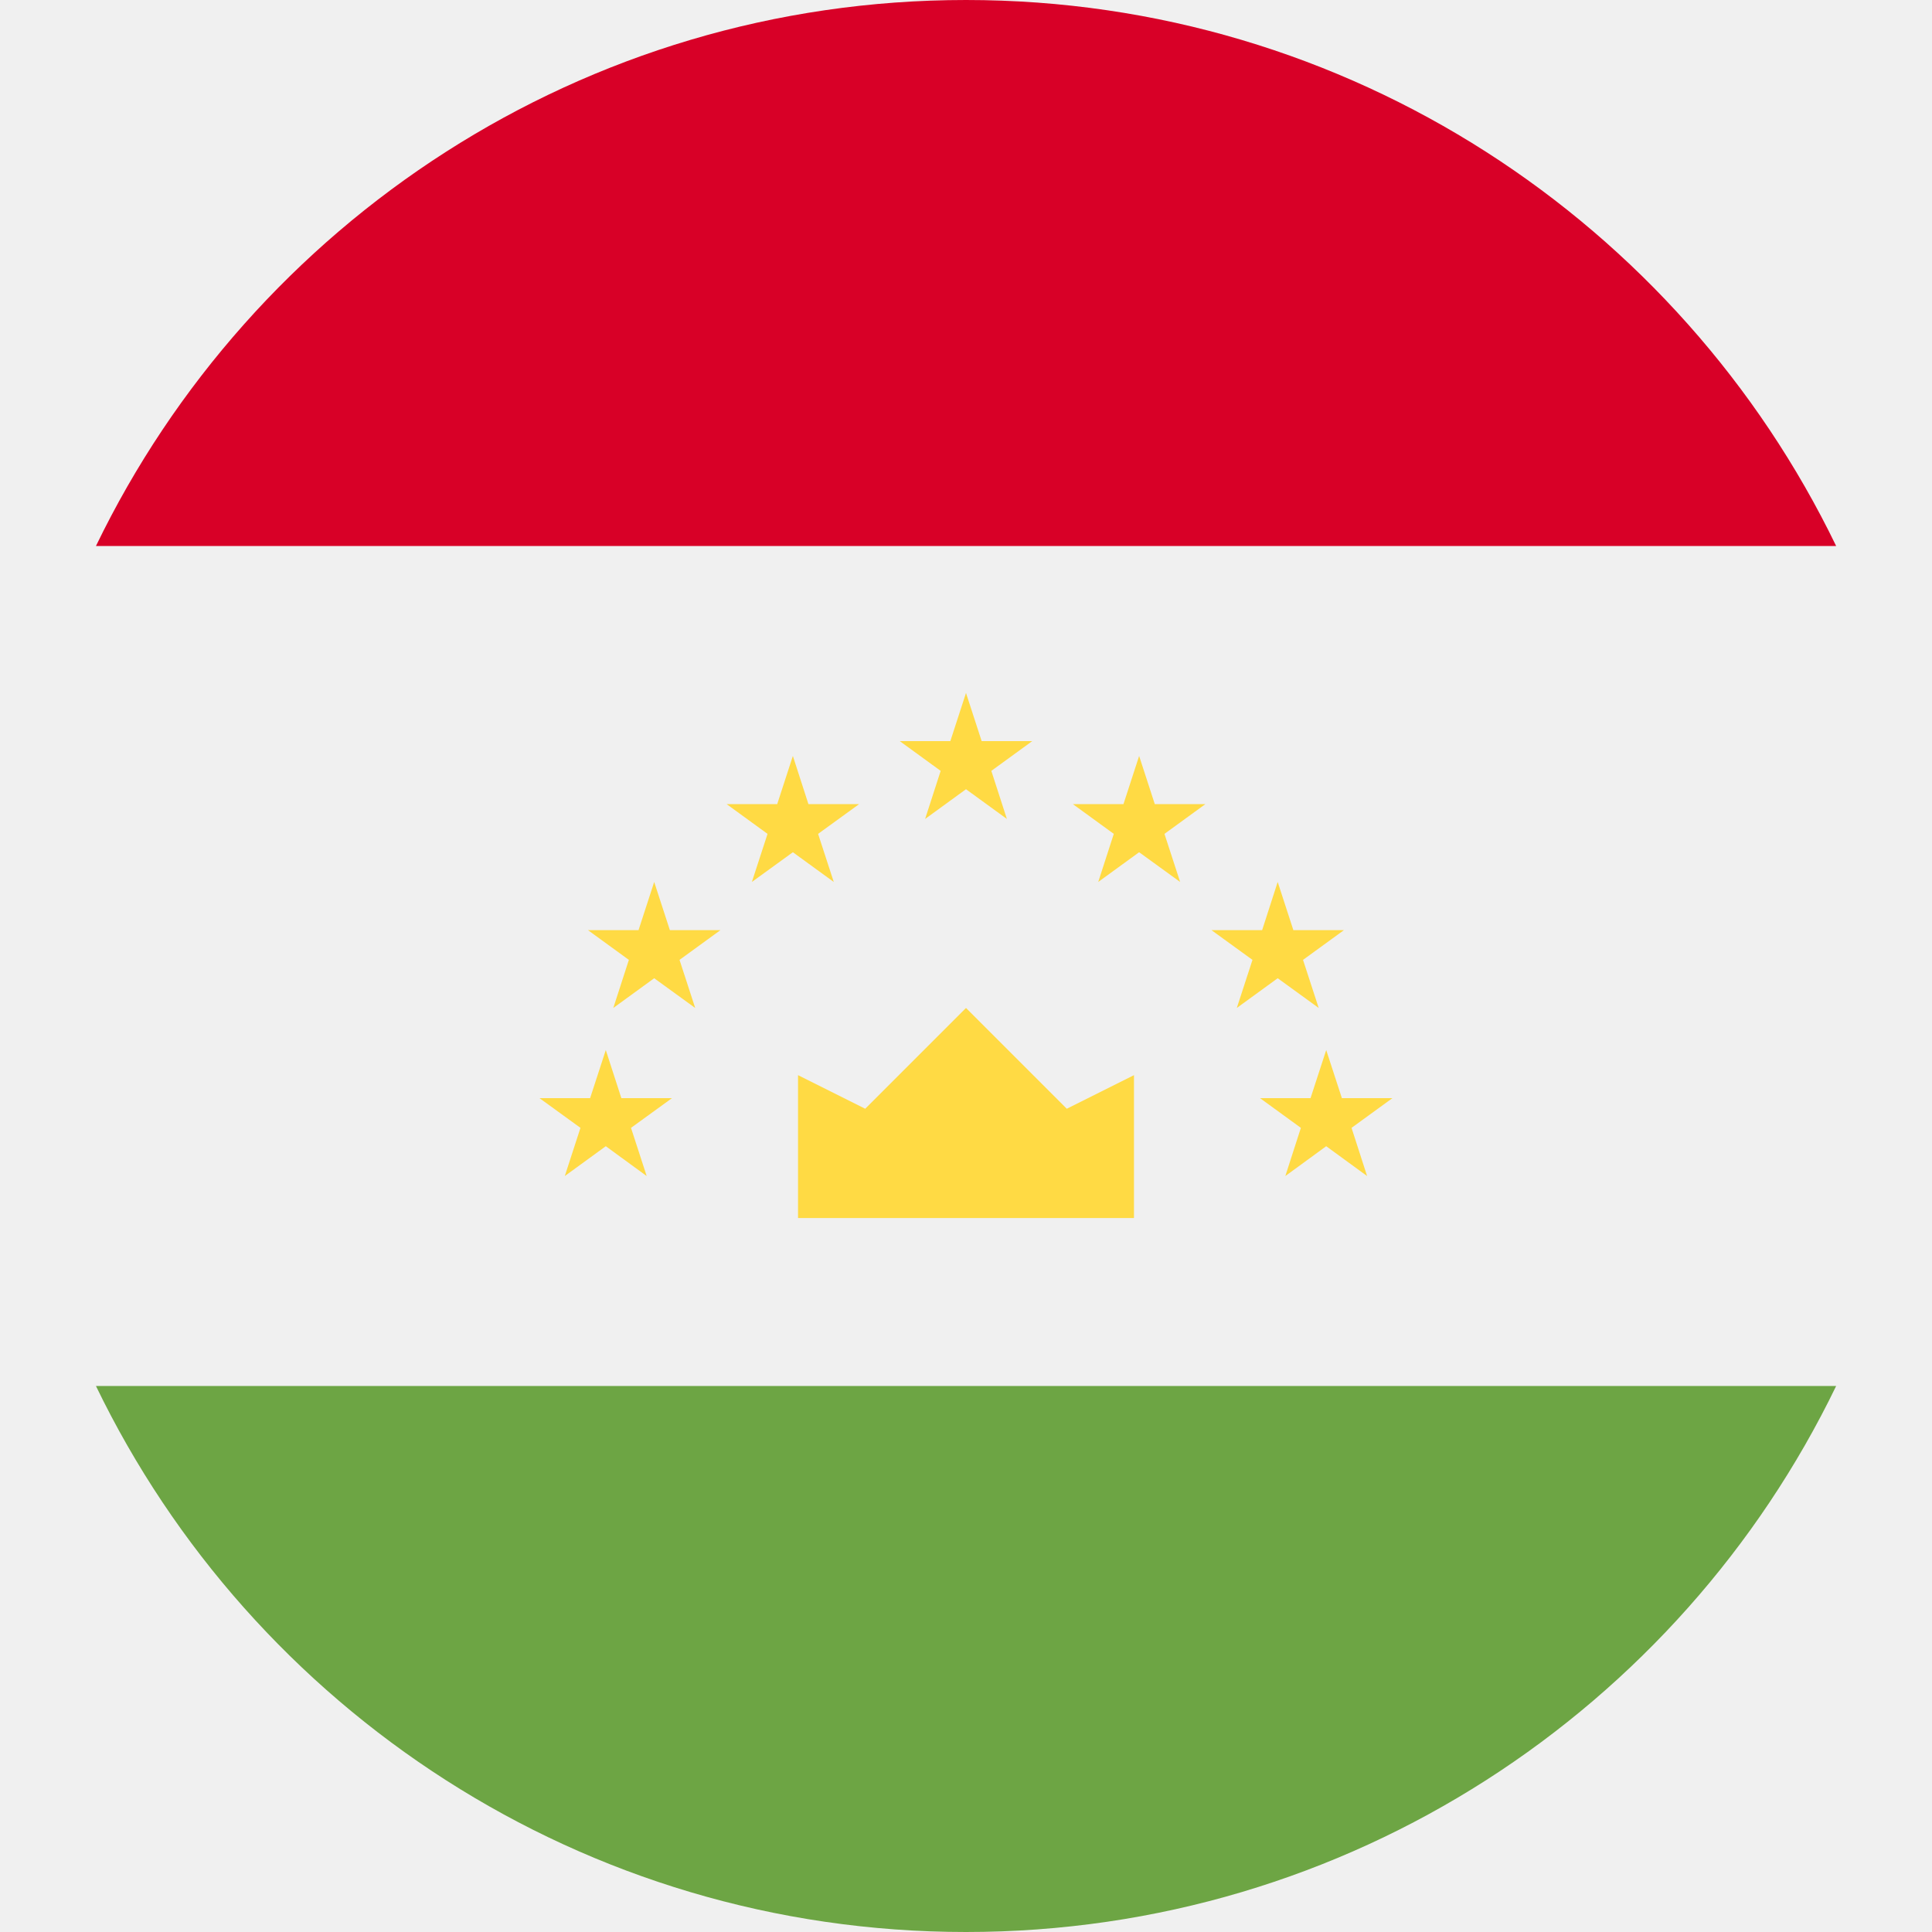
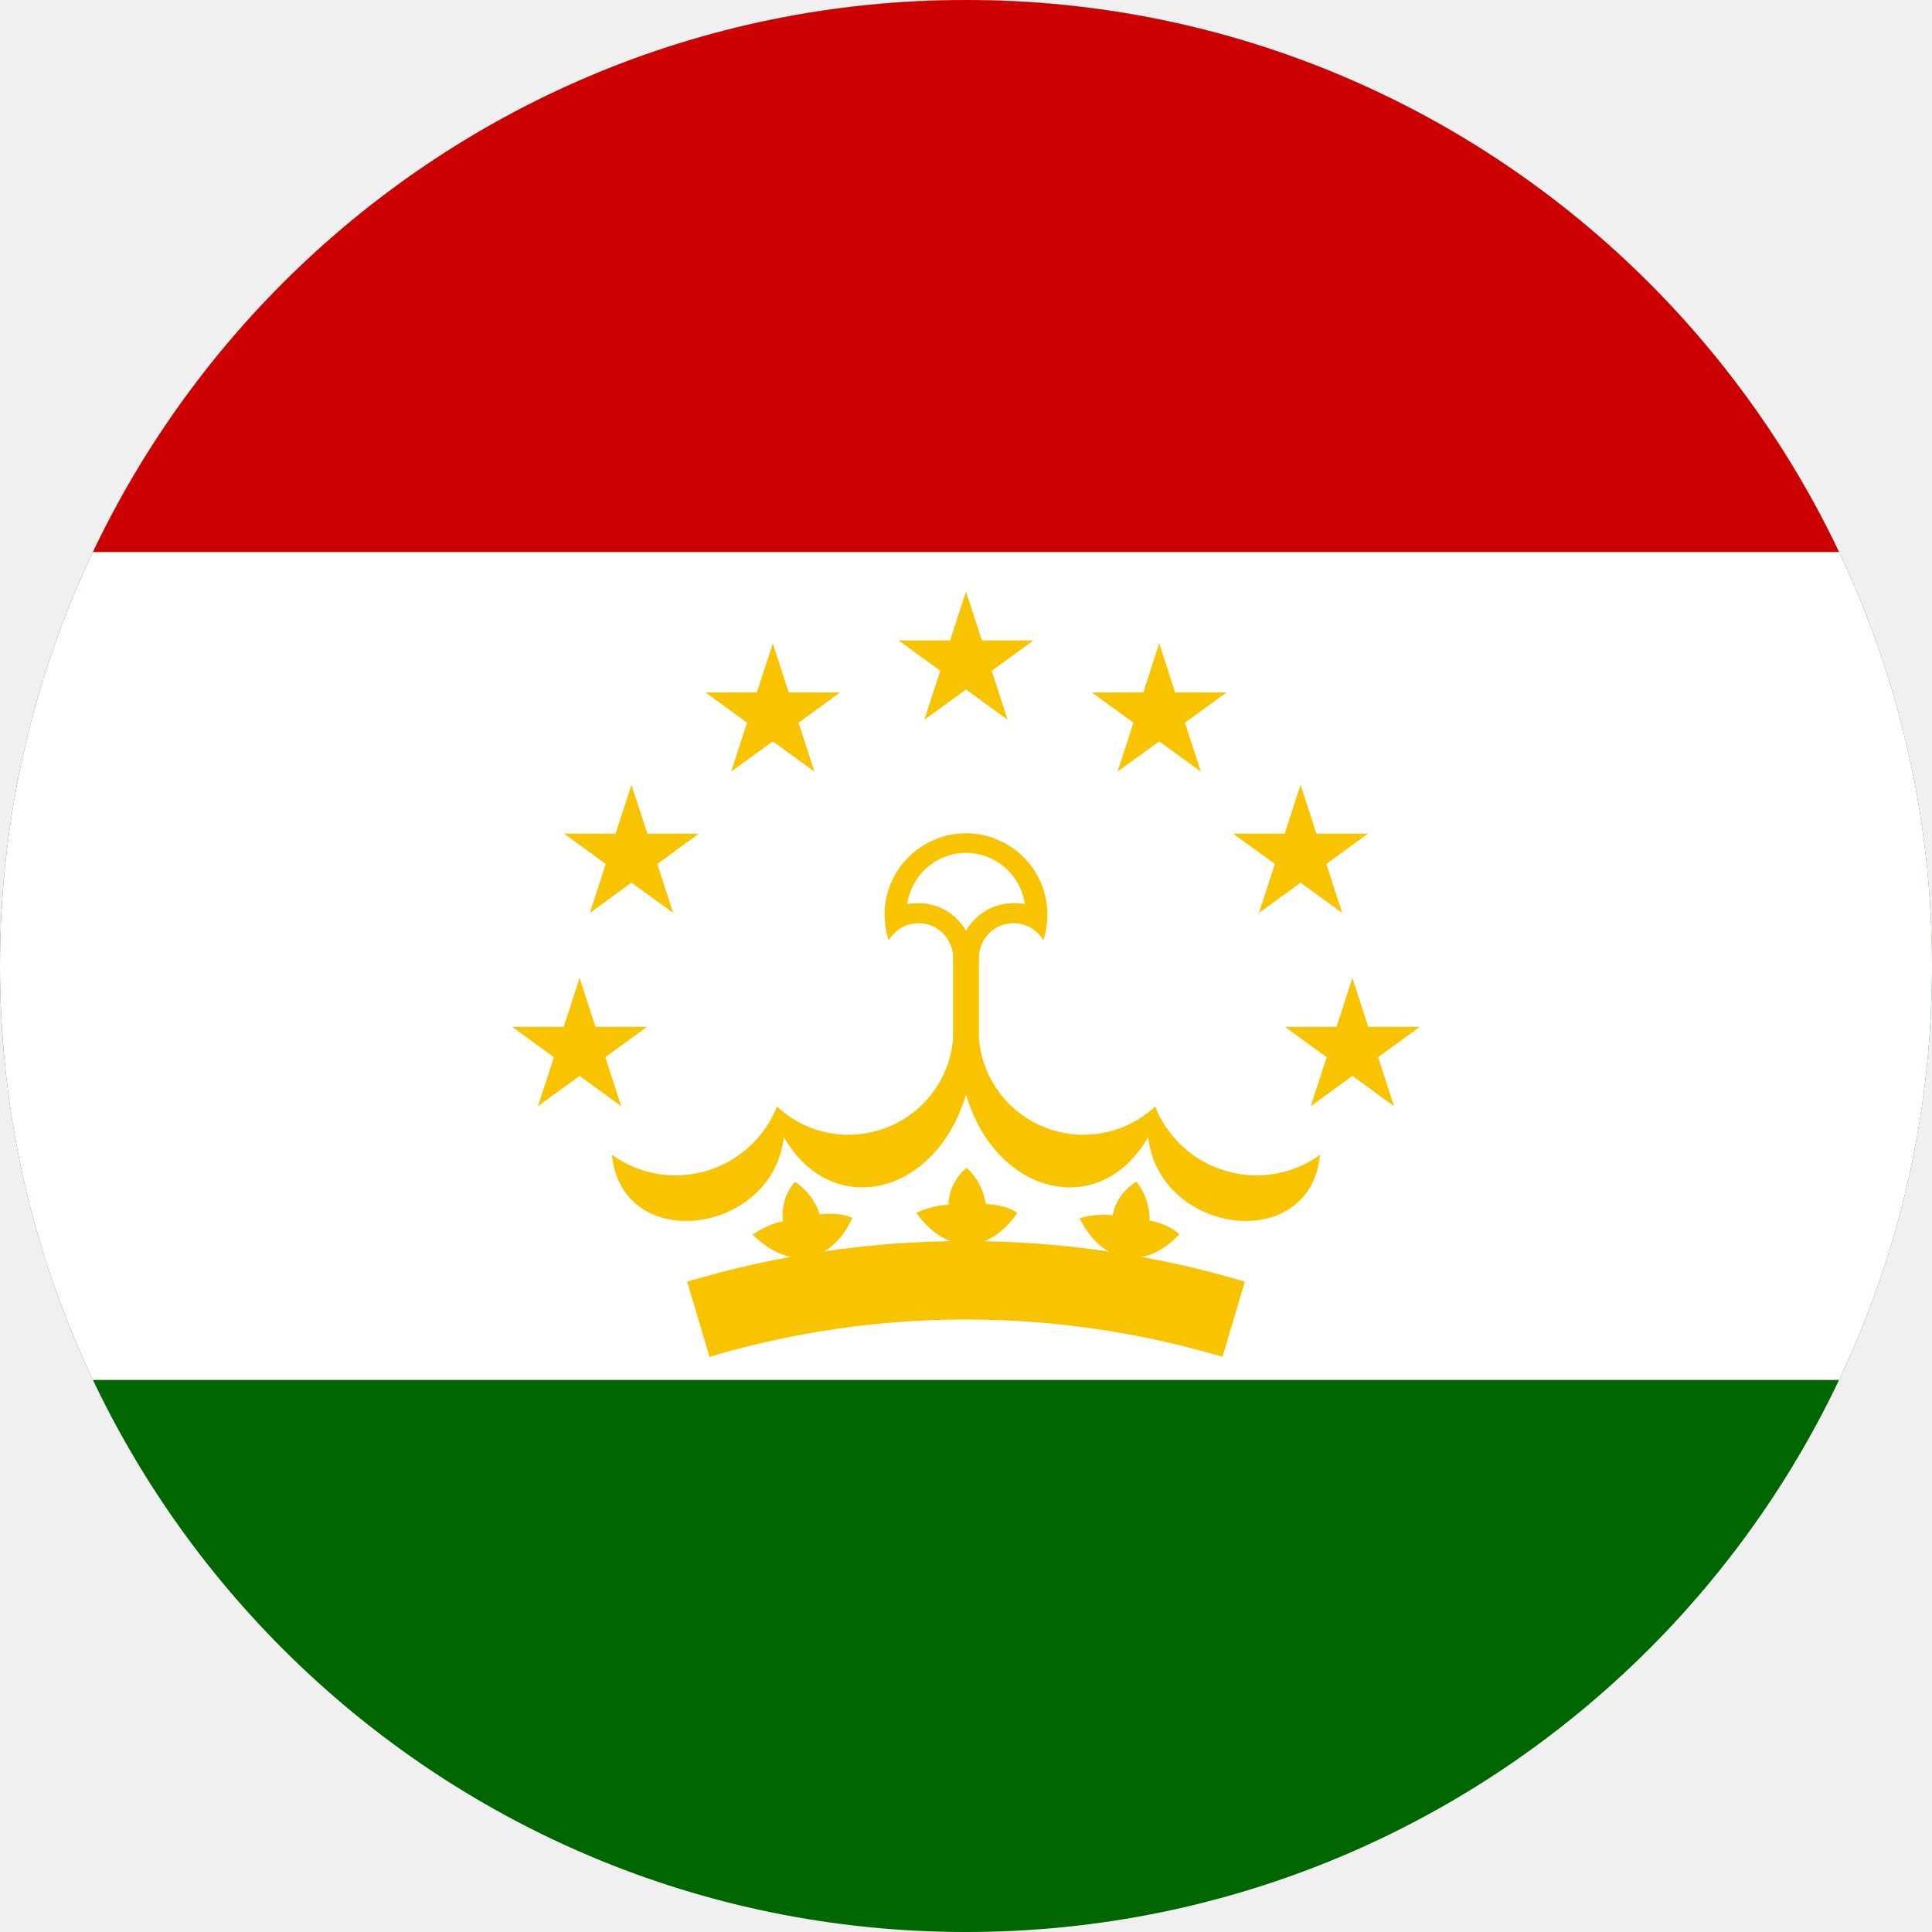
<svg xmlns="http://www.w3.org/2000/svg" width="18" height="18" viewBox="0 0 18 18" fill="none">
-   <g clip-path="url(#clip0_8201_11513)">
-     <path d="M0.893 5.087C0.321 6.27 0 7.598 0 9C0 10.402 0.321 11.73 0.893 12.913L9 13.696L17.107 12.913C17.679 11.73 18 10.402 18 9C18 7.598 17.679 6.27 17.107 5.087L9 4.304L0.893 5.087Z" fill="#F0F0F0" />
-     <path d="M0.894 12.913C2.349 15.924 5.432 18 9 18C12.568 18 15.651 15.924 17.107 12.913H0.894Z" fill="#6DA544" />
-     <path d="M0.894 5.087H17.107C15.651 2.077 12.568 0 9 0C5.432 0 2.349 2.077 0.894 5.087Z" fill="#D80027" />
-     <path d="M7.435 11.348H10.565V10.017L9.939 10.33L9 9.391L8.061 10.33L7.435 10.017V11.348Z" fill="#FFDA44" />
-     <path d="M5.644 9.783L5.789 10.231H6.261L5.879 10.508L6.025 10.957L5.644 10.679L5.262 10.957L5.408 10.508L5.026 10.231H5.498L5.644 9.783Z" fill="#FFDA44" />
-     <path d="M6.095 8.217L6.241 8.666H6.712L6.331 8.943L6.477 9.391L6.095 9.114L5.714 9.391L5.859 8.943L5.478 8.666H5.949L6.095 8.217Z" fill="#FFDA44" />
-     <path d="M7.387 7.043L7.532 7.492H8.004L7.622 7.769L7.768 8.217L7.387 7.94L7.005 8.217L7.151 7.769L6.77 7.492H7.241L7.387 7.043Z" fill="#FFDA44" />
-     <path d="M12.356 9.783L12.21 10.231H11.739L12.12 10.508L11.975 10.957L12.356 10.679L12.737 10.957L12.592 10.508L12.973 10.231H12.502L12.356 9.783Z" fill="#FFDA44" />
-     <path d="M11.904 8.217L11.759 8.666H11.287L11.669 8.943L11.523 9.391L11.904 9.114L12.286 9.391L12.14 8.943L12.521 8.666H12.05L11.904 8.217Z" fill="#FFDA44" />
-     <path d="M10.613 7.043L10.467 7.492H9.996L10.377 7.769L10.232 8.217L10.613 7.94L10.995 8.217L10.849 7.769L11.23 7.492H10.759L10.613 7.043Z" fill="#FFDA44" />
-     <path d="M9 6.456L9.146 6.905H9.617L9.236 7.182L9.381 7.63L9 7.353L8.619 7.63L8.764 7.182L8.383 6.905H8.854L9 6.456Z" fill="#FFDA44" />
+   <g clip-path="url(#clip0_14_1094)">
+     <path d="M0 0H18V18H0V0Z" fill="#006600" />
+     <path d="M0 0H18V12.857H0V0Z" fill="white" />
+     <path d="M0 0H18V5.143H0V0Z" fill="#CC0000" />
+     <path d="M8.28 8.761C8.315 8.701 8.369 8.653 8.433 8.626C8.498 8.599 8.569 8.594 8.637 8.611C8.704 8.628 8.765 8.667 8.808 8.721C8.852 8.776 8.877 8.843 8.879 8.913V10.198H9.121V8.913C9.123 8.843 9.148 8.776 9.192 8.721C9.235 8.667 9.296 8.628 9.363 8.611C9.431 8.594 9.502 8.599 9.567 8.626C9.631 8.653 9.685 8.701 9.72 8.761C9.758 8.647 9.768 8.526 9.75 8.407C9.732 8.288 9.685 8.175 9.615 8.078C9.545 7.981 9.452 7.901 9.345 7.847C9.239 7.792 9.12 7.763 9 7.763C8.88 7.763 8.762 7.792 8.655 7.847C8.548 7.901 8.455 7.981 8.385 8.078C8.315 8.175 8.268 8.288 8.25 8.407C8.232 8.526 8.242 8.647 8.28 8.761Z" fill="#F8C300" />
+     <path d="M8.452 8.424C8.558 8.403 8.668 8.415 8.766 8.459C8.864 8.503 8.946 8.578 9 8.671C9.054 8.578 9.136 8.503 9.234 8.459C9.332 8.415 9.442 8.403 9.548 8.424C9.53 8.292 9.464 8.17 9.363 8.083C9.263 7.995 9.134 7.946 9 7.946C8.867 7.946 8.737 7.995 8.637 8.083C8.536 8.17 8.471 8.292 8.452 8.424Z" fill="white" />
+     <path d="M8.879 9.684C8.863 9.866 8.795 10.04 8.685 10.186C8.574 10.332 8.425 10.443 8.254 10.508C8.083 10.573 7.897 10.589 7.718 10.554C7.538 10.519 7.372 10.434 7.239 10.309C7.182 10.453 7.093 10.581 6.979 10.685C6.864 10.789 6.728 10.866 6.58 10.909C6.431 10.953 6.275 10.962 6.123 10.936C5.971 10.91 5.826 10.849 5.701 10.759C5.796 11.695 7.2 11.505 7.303 10.594C7.745 11.368 8.717 11.147 9 10.198L8.879 9.684Z" fill="#F8C300" />
+     <path d="M9.121 9.684C9.138 9.866 9.205 10.04 9.316 10.186C9.426 10.332 9.575 10.443 9.746 10.508C9.917 10.573 10.103 10.589 10.283 10.554C10.462 10.519 10.628 10.434 10.762 10.309C10.819 10.453 10.908 10.581 11.022 10.685C11.136 10.789 11.272 10.866 11.421 10.909C11.569 10.953 11.725 10.962 11.877 10.936C12.03 10.91 12.174 10.849 12.299 10.759C12.204 11.695 10.8 11.505 10.697 10.594C10.255 11.368 9.283 11.147 9 10.198L9.121 9.684Z" fill="#F8C300" />
+     <path d="M7.941 11.348C7.745 11.772 7.354 11.844 7.012 11.502C7.012 11.502 7.149 11.404 7.295 11.379C7.286 11.313 7.292 11.246 7.311 11.183C7.33 11.119 7.362 11.061 7.406 11.011C7.516 11.082 7.598 11.189 7.637 11.314C7.843 11.289 7.941 11.348 7.941 11.348Z" fill="#F8C300" />
+     <path d="M9.478 11.3C9.216 11.687 8.819 11.694 8.537 11.3C8.537 11.3 8.688 11.226 8.836 11.225C8.838 11.159 8.854 11.094 8.884 11.034C8.913 10.975 8.954 10.922 9.006 10.88C9.102 10.969 9.166 11.088 9.184 11.217C9.391 11.226 9.478 11.3 9.478 11.3Z" fill="#F8C300" />
+     <path d="M10.987 11.5C10.666 11.84 10.272 11.783 10.058 11.349C10.058 11.349 10.219 11.3 10.366 11.323C10.378 11.258 10.405 11.196 10.443 11.142C10.481 11.088 10.531 11.043 10.588 11.01C10.669 11.113 10.713 11.24 10.71 11.371C10.913 11.413 10.987 11.5 10.987 11.5Z" fill="#F8C300" />
+     <path d="M6.506 12.291C8.133 11.807 9.867 11.807 11.494 12.291" stroke="#F8C300" stroke-width="0.731" />
+     <path d="M9.628 5.967L8.612 6.706L9 5.511L9.388 6.706L8.372 5.967H9.628Z" fill="#F8C300" />
+     <path d="M7.828 6.451L6.812 7.189L7.2 5.994L7.588 7.189L6.572 6.451H7.828Z" fill="#F8C300" />
+     <path d="M6.512 7.767L5.495 8.506L5.883 7.311L6.272 8.506L5.255 7.767H6.512Z" fill="#F8C300" />
+     <path d="M6.028 9.567L5.012 10.306L5.4 9.111L5.788 10.306L4.772 9.567H6.028Z" fill="#F8C300" />
+     <path d="M10.172 6.451L11.188 7.189L10.8 5.994L10.412 7.189L11.428 6.451H10.172Z" fill="#F8C300" />
+     <path d="M11.489 7.767L12.505 8.506L12.117 7.311L11.729 8.506L12.745 7.767H11.489Z" fill="#F8C300" />
+     <path d="M11.972 9.567L12.988 10.306L12.6 9.111L12.212 10.306L13.228 9.567H11.972Z" fill="#F8C300" />
  </g>
  <defs>
-     <clipPath id="clip0_8201_11513">
-       <rect width="18" height="18" fill="white" />
+     <clipPath id="clip0_14_1094">
+       <rect width="18" height="18" rx="9" fill="white" />
    </clipPath>
  </defs>
</svg>
